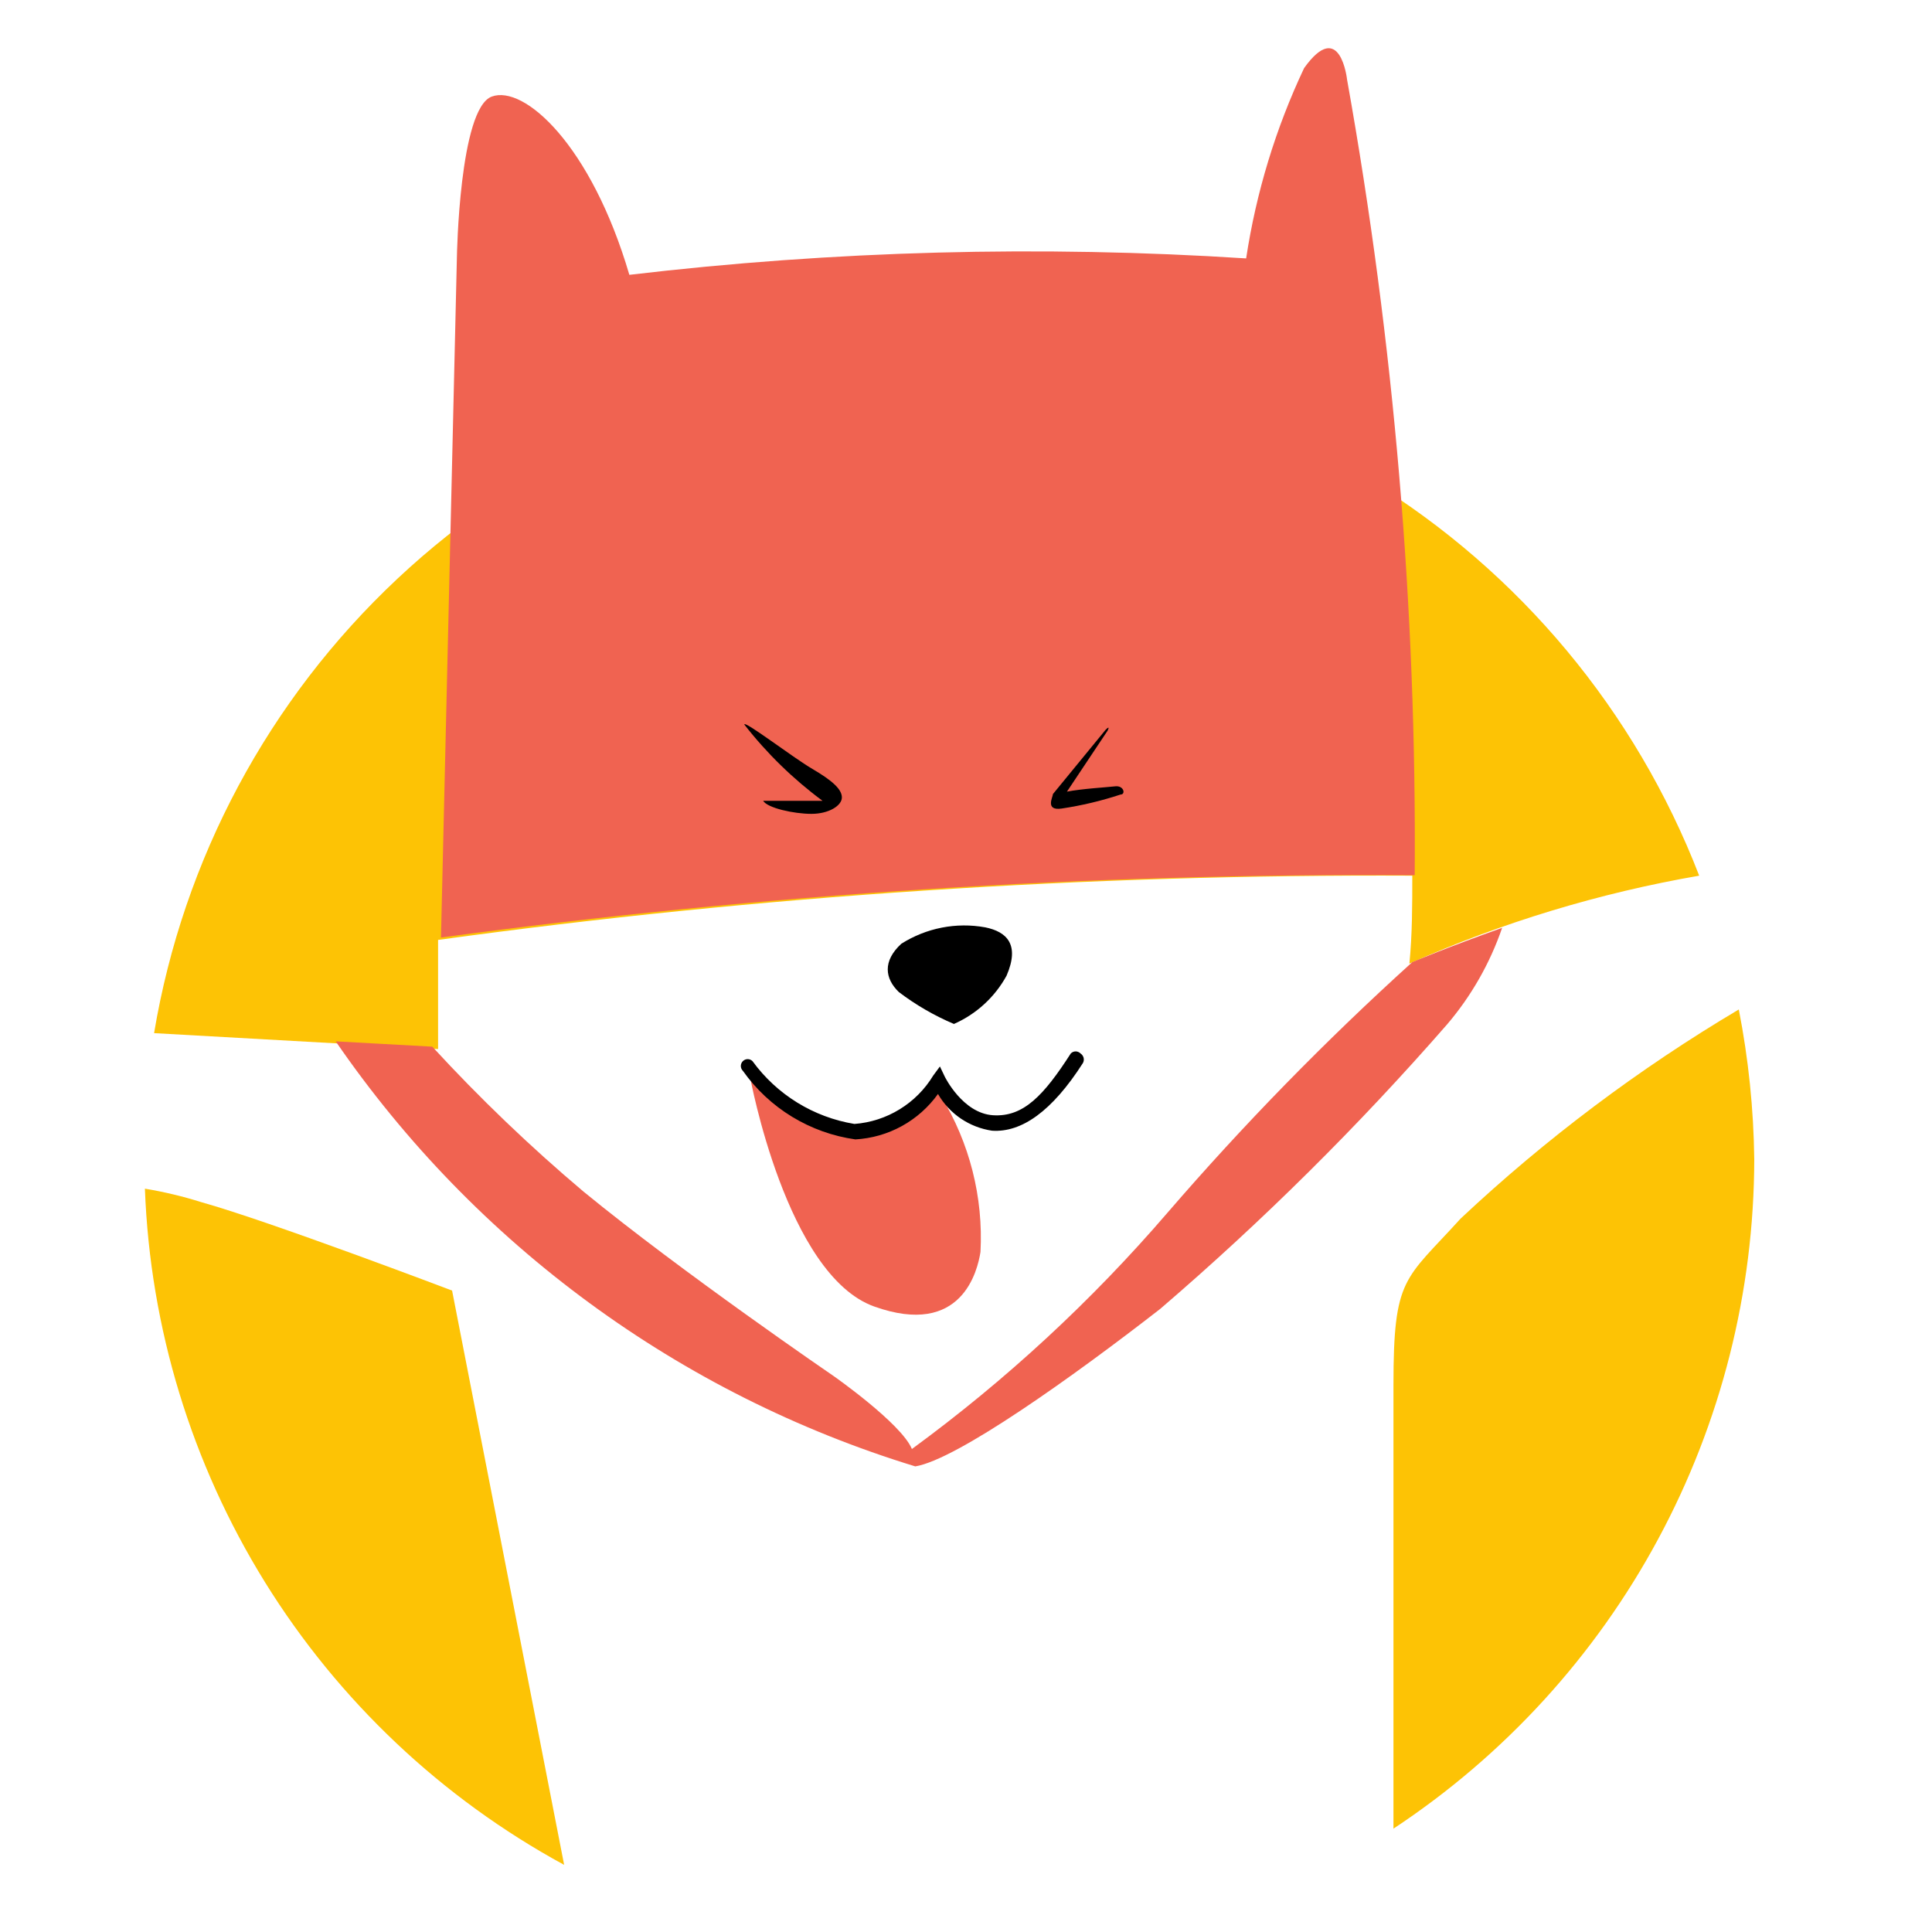
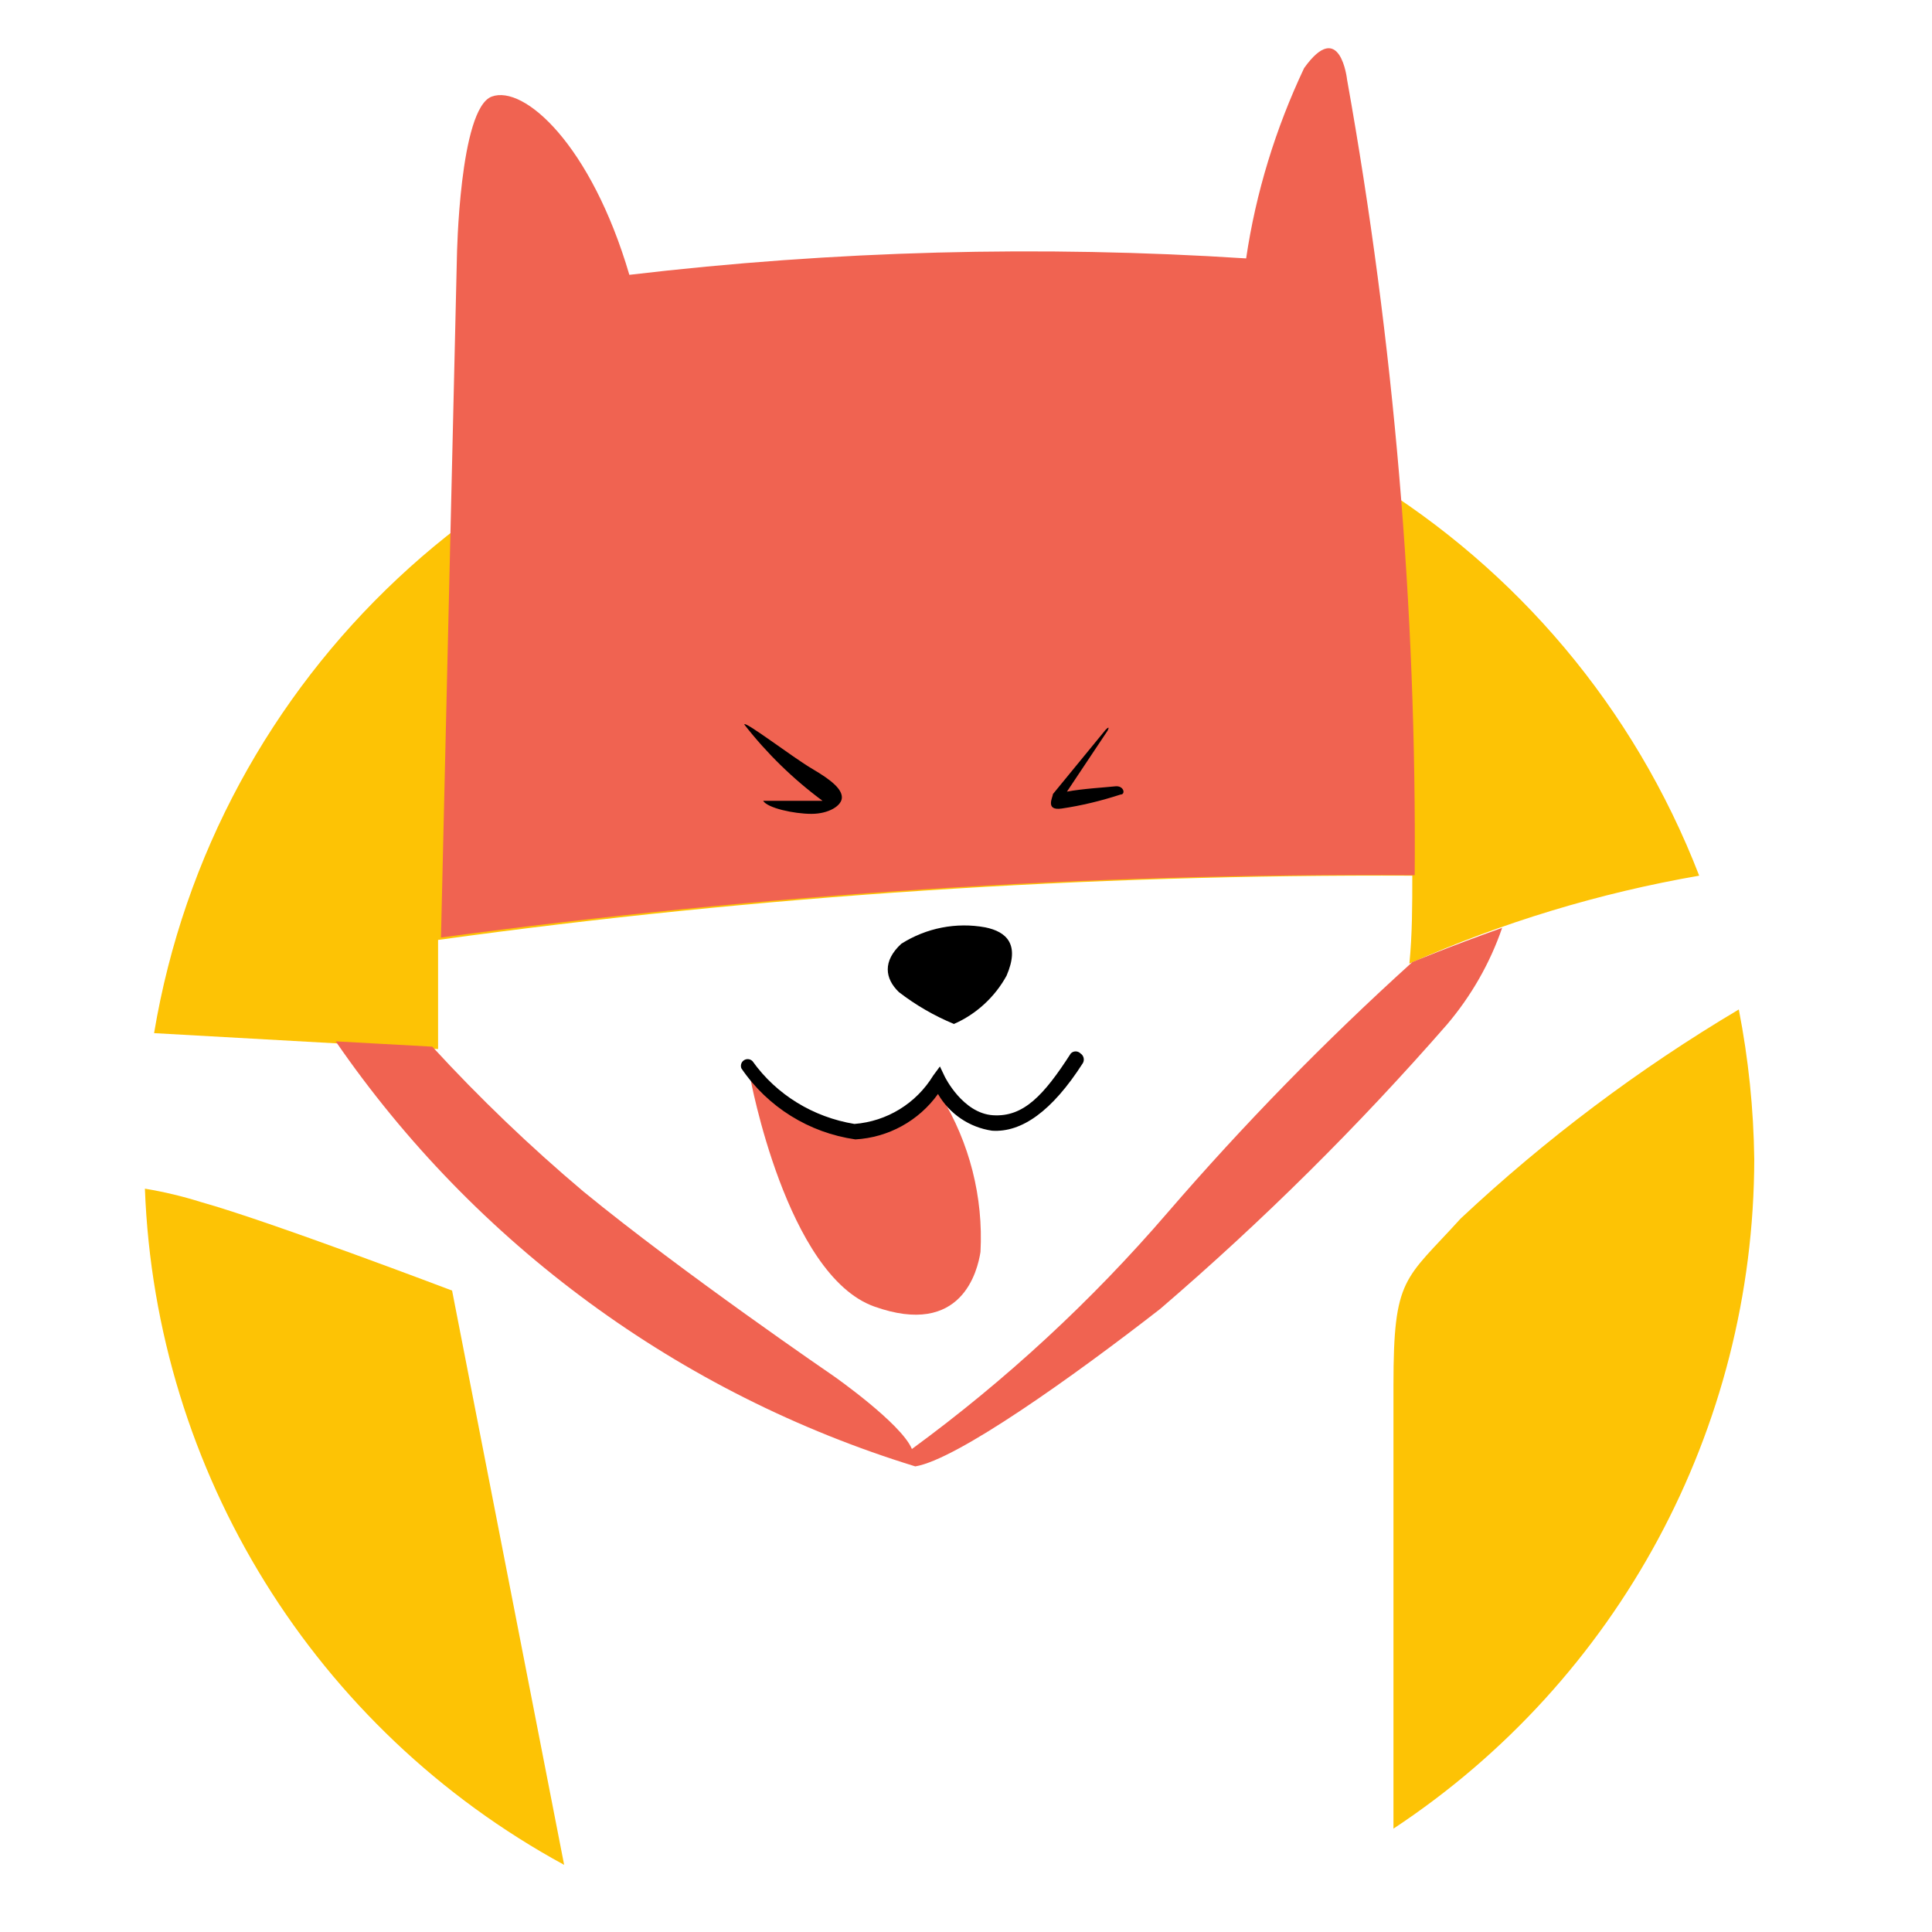
- <svg xmlns="http://www.w3.org/2000/svg" width="40" height="40" viewBox="0 0 40 40" fill="none">
-   <path d="M9.07 21.72V19.46C15.754 18.542 22.494 18.098 29.24 18.13C29.24 18.73 29.24 19.34 29.18 19.95C31.098 19.099 33.113 18.488 35.18 18.13C33.862 14.722 31.462 11.841 28.347 9.931C25.233 8.021 21.576 7.186 17.941 7.557C14.306 7.927 10.894 9.482 8.229 11.981C5.563 14.48 3.793 17.786 3.19 21.39L9.07 21.72Z" fill="#FDC305" />
-   <path d="M30.24 25.23C29.08 26.51 28.85 26.43 28.85 28.68C28.85 29.59 28.85 33.58 28.85 37.86C31.142 36.346 33.025 34.288 34.328 31.869C35.632 29.451 36.316 26.747 36.32 24C36.307 22.959 36.2 21.922 36 20.9C33.928 22.13 31.997 23.581 30.24 25.23Z" fill="#FDC305" />
-   <path d="M9.36 26.72C9.36 26.72 5.57 25.28 4.17 24.89C3.787 24.769 3.396 24.676 3 24.61C3.108 27.496 3.966 30.304 5.487 32.759C7.009 35.213 9.143 37.23 11.68 38.61L9.36 26.72Z" fill="#FDC305" />
-   <path d="M29.29 18.12C29.331 12.599 28.862 7.085 27.89 1.65C27.89 1.65 27.75 0.36 27 1.41C26.411 2.658 26.007 3.985 25.8 5.35C21.542 5.076 17.267 5.19 13.03 5.69C12.24 3 10.85 1.75 10.18 2C9.51 2.25 9.46 5.31 9.46 5.31L9.13 19.41C15.811 18.506 22.548 18.075 29.29 18.12V18.12Z" fill="#F06351" />
-   <path d="M15.41 15C15.41 14.91 16.41 15.68 16.82 15.92C17.23 16.16 17.43 16.34 17.43 16.51C17.43 16.68 17.16 16.85 16.8 16.85C16.44 16.85 15.89 16.73 15.8 16.58H16.74H17.03C16.421 16.129 15.876 15.598 15.41 15V15Z" fill="black" />
-   <path d="M22.89 15.11L21.8 16.44C21.8 16.5 21.63 16.79 21.98 16.74C22.394 16.678 22.802 16.581 23.2 16.45C23.31 16.45 23.27 16.26 23.09 16.28C22.91 16.3 22.4 16.33 22.09 16.39L22.93 15.13C22.93 15.13 23 15 22.89 15.11Z" fill="black" />
-   <path d="M19.75 21.2C20.213 20.996 20.597 20.644 20.84 20.2C21.12 19.55 20.84 19.29 20.4 19.2C19.798 19.09 19.177 19.212 18.66 19.54C18.27 19.9 18.32 20.26 18.61 20.54C18.961 20.806 19.344 21.028 19.75 21.2V21.2Z" fill="black" />
-   <path d="M19.35 22.45C19.238 22.678 19.082 22.883 18.89 23.05C18.605 23.279 18.255 23.412 17.89 23.43C17.364 23.472 16.841 23.319 16.42 23C16.222 22.881 16.044 22.732 15.89 22.56C15.79 22.449 15.667 22.36 15.53 22.3C15.53 22.3 16.28 26.4 18.1 27.05C19.92 27.7 20.24 26.3 20.3 25.92C20.36 24.785 20.074 23.659 19.48 22.69C19.46 22.38 19.45 22.58 19.35 22.45Z" fill="#F06351" />
-   <path d="M17.71 23.59C17.245 23.525 16.799 23.365 16.398 23.121C15.998 22.877 15.651 22.553 15.38 22.17C15.367 22.157 15.356 22.141 15.349 22.124C15.342 22.107 15.338 22.089 15.338 22.07C15.338 22.051 15.342 22.033 15.349 22.016C15.356 21.999 15.367 21.983 15.38 21.97C15.393 21.957 15.409 21.946 15.426 21.939C15.443 21.932 15.461 21.928 15.48 21.928C15.499 21.928 15.517 21.932 15.534 21.939C15.551 21.946 15.567 21.957 15.58 21.97C16.085 22.664 16.843 23.131 17.69 23.27V23.27C18.022 23.245 18.343 23.141 18.626 22.967C18.91 22.793 19.148 22.554 19.32 22.27L19.46 22.08L19.56 22.29C19.56 22.29 19.93 23.05 20.56 23.09C21.19 23.13 21.61 22.68 22.17 21.81C22.183 21.797 22.199 21.786 22.216 21.779C22.233 21.772 22.251 21.768 22.27 21.768C22.289 21.768 22.307 21.772 22.324 21.779C22.341 21.786 22.357 21.797 22.37 21.81C22.402 21.831 22.425 21.863 22.435 21.9C22.444 21.937 22.439 21.977 22.42 22.01C21.78 23.01 21.15 23.45 20.54 23.41C20.308 23.376 20.087 23.29 19.893 23.159C19.699 23.027 19.537 22.853 19.42 22.65C19.223 22.924 18.968 23.151 18.672 23.314C18.376 23.477 18.047 23.571 17.71 23.59V23.59Z" fill="black" />
-   <path d="M29.24 19.92C27.445 21.544 25.751 23.277 24.17 25.11C22.599 26.936 20.824 28.577 18.88 30C18.66 29.47 17.26 28.49 17.26 28.49C17.26 28.49 14.13 26.35 12.08 24.67C10.974 23.737 9.929 22.735 8.95 21.67L6.95 21.56C9.84 25.765 14.07 28.868 18.95 30.36C19.81 30.22 22.22 28.5 24.02 27.1C26.139 25.282 28.124 23.313 29.96 21.21C30.462 20.621 30.849 19.942 31.1 19.21C30 19.6 29.24 19.92 29.24 19.92Z" fill="#F06351" />
+ <svg xmlns="http://www.w3.org/2000/svg" fill="none" viewBox="0 0 40 40">
+   <path fill="#FDC305" d="M9.07 21.72v-2.26c6.68-.92 13.42-1.36 20.17-1.33 0 .6 0 1.21-.06 1.82a25.52 25.52 0 0 1 6-1.82 16.67 16.67 0 0 0-31.99 3.26l5.88.33ZM30.24 25.23c-1.16 1.28-1.39 1.2-1.39 3.45v9.18A16.64 16.64 0 0 0 36.32 24a17.3 17.3 0 0 0-.32-3.1c-2.07 1.23-4 2.68-5.76 4.33ZM9.36 26.72s-3.79-1.44-5.19-1.83A8.54 8.54 0 0 0 3 24.61a16.65 16.65 0 0 0 8.68 14L9.36 26.72Z" />
+   <path fill="#F06351" d="M29.29 18.12a89.8 89.8 0 0 0-1.4-16.47S27.75.36 27 1.41c-.59 1.25-1 2.58-1.2 3.94a70.34 70.34 0 0 0-12.77.34C12.24 3 10.85 1.75 10.18 2c-.67.25-.72 3.31-.72 3.31l-.33 14.1c6.68-.9 13.42-1.34 20.16-1.29Z" />
+   <path fill="#000" d="M15.41 15c0-.09 1 .68 1.41.92.41.24.61.42.61.59 0 .17-.27.34-.63.34s-.91-.12-1-.27h1.23A8.34 8.34 0 0 1 15.41 15ZM22.89 15.11l-1.09 1.33c0 .06-.17.35.18.3.41-.06.82-.16 1.22-.29.11 0 .07-.19-.11-.17-.18.02-.69.05-1 .11l.84-1.26s.07-.13-.04-.02ZM19.75 21.2c.46-.2.85-.56 1.09-1 .28-.65 0-.91-.44-1-.6-.11-1.22.01-1.74.34-.39.36-.34.72-.05 1 .35.27.73.49 1.14.66Z" />
+   <path fill="#F06351" d="M19.35 22.45c-.11.23-.27.43-.46.6-.28.23-.63.36-1 .38a2.15 2.15 0 0 1-1.47-.43 2.3 2.3 0 0 1-.53-.44c-.1-.11-.22-.2-.36-.26 0 0 .75 4.1 2.57 4.75 1.82.65 2.14-.75 2.2-1.13a5.61 5.61 0 0 0-.82-3.23c-.02-.31-.03-.11-.13-.24Z" />
+   <path fill="#000" d="M17.71 23.59a3.44 3.44 0 0 1-2.36-1.47.14.14 0 0 1 .03-.15.14.14 0 0 1 .2 0c.5.7 1.26 1.16 2.11 1.3a2.1 2.1 0 0 0 1.63-1l.14-.19.1.21s.37.76 1 .8c.63.04 1.05-.41 1.61-1.28a.14.14 0 0 1 .2 0 .15.15 0 0 1 .05.2c-.64 1-1.27 1.44-1.88 1.4a1.55 1.55 0 0 1-1.12-.76 2.26 2.26 0 0 1-1.71.94Z" />
+   <path fill="#F06351" d="M29.24 19.92a58.63 58.63 0 0 0-5.07 5.19A31.63 31.63 0 0 1 18.88 30c-.22-.53-1.62-1.51-1.62-1.51s-3.13-2.14-5.18-3.82a34.13 34.13 0 0 1-3.13-3l-2-.11c2.89 4.2 7.12 7.3 12 8.8.86-.14 3.27-1.86 5.07-3.26a58.13 58.13 0 0 0 5.94-5.89c.5-.59.89-1.27 1.14-2-1.1.39-1.86.71-1.86.71Z" />
</svg>
